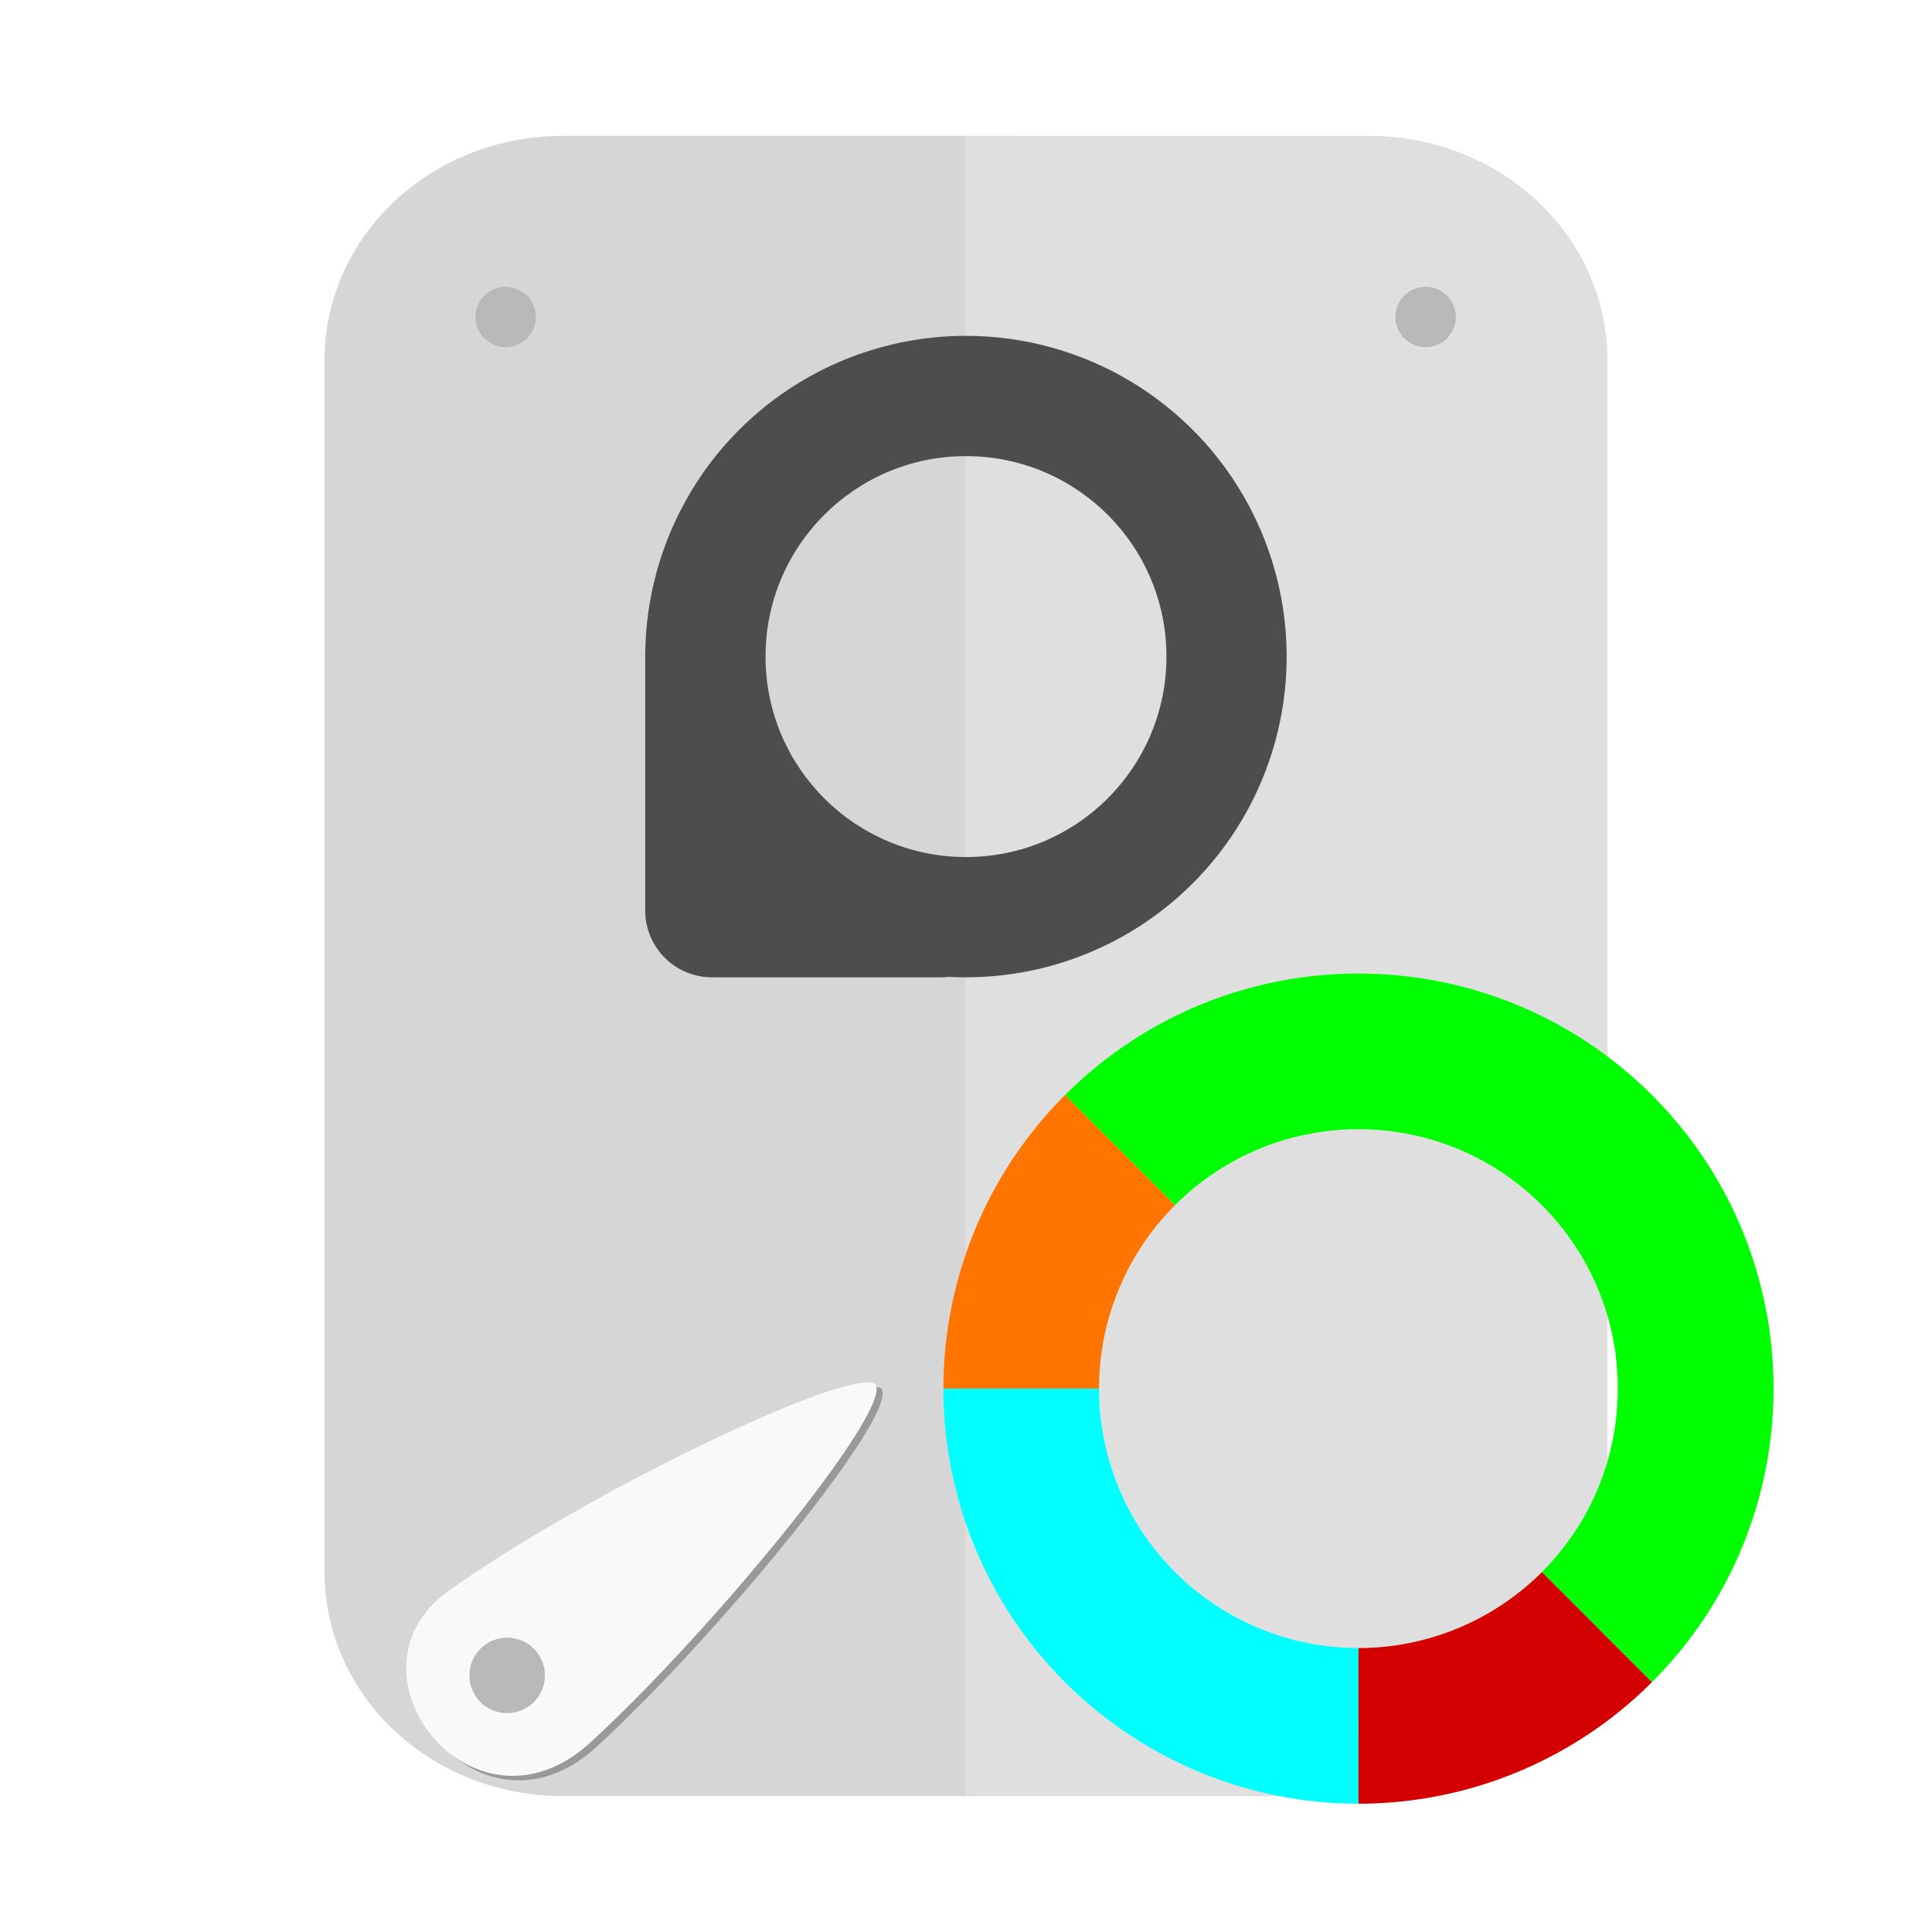
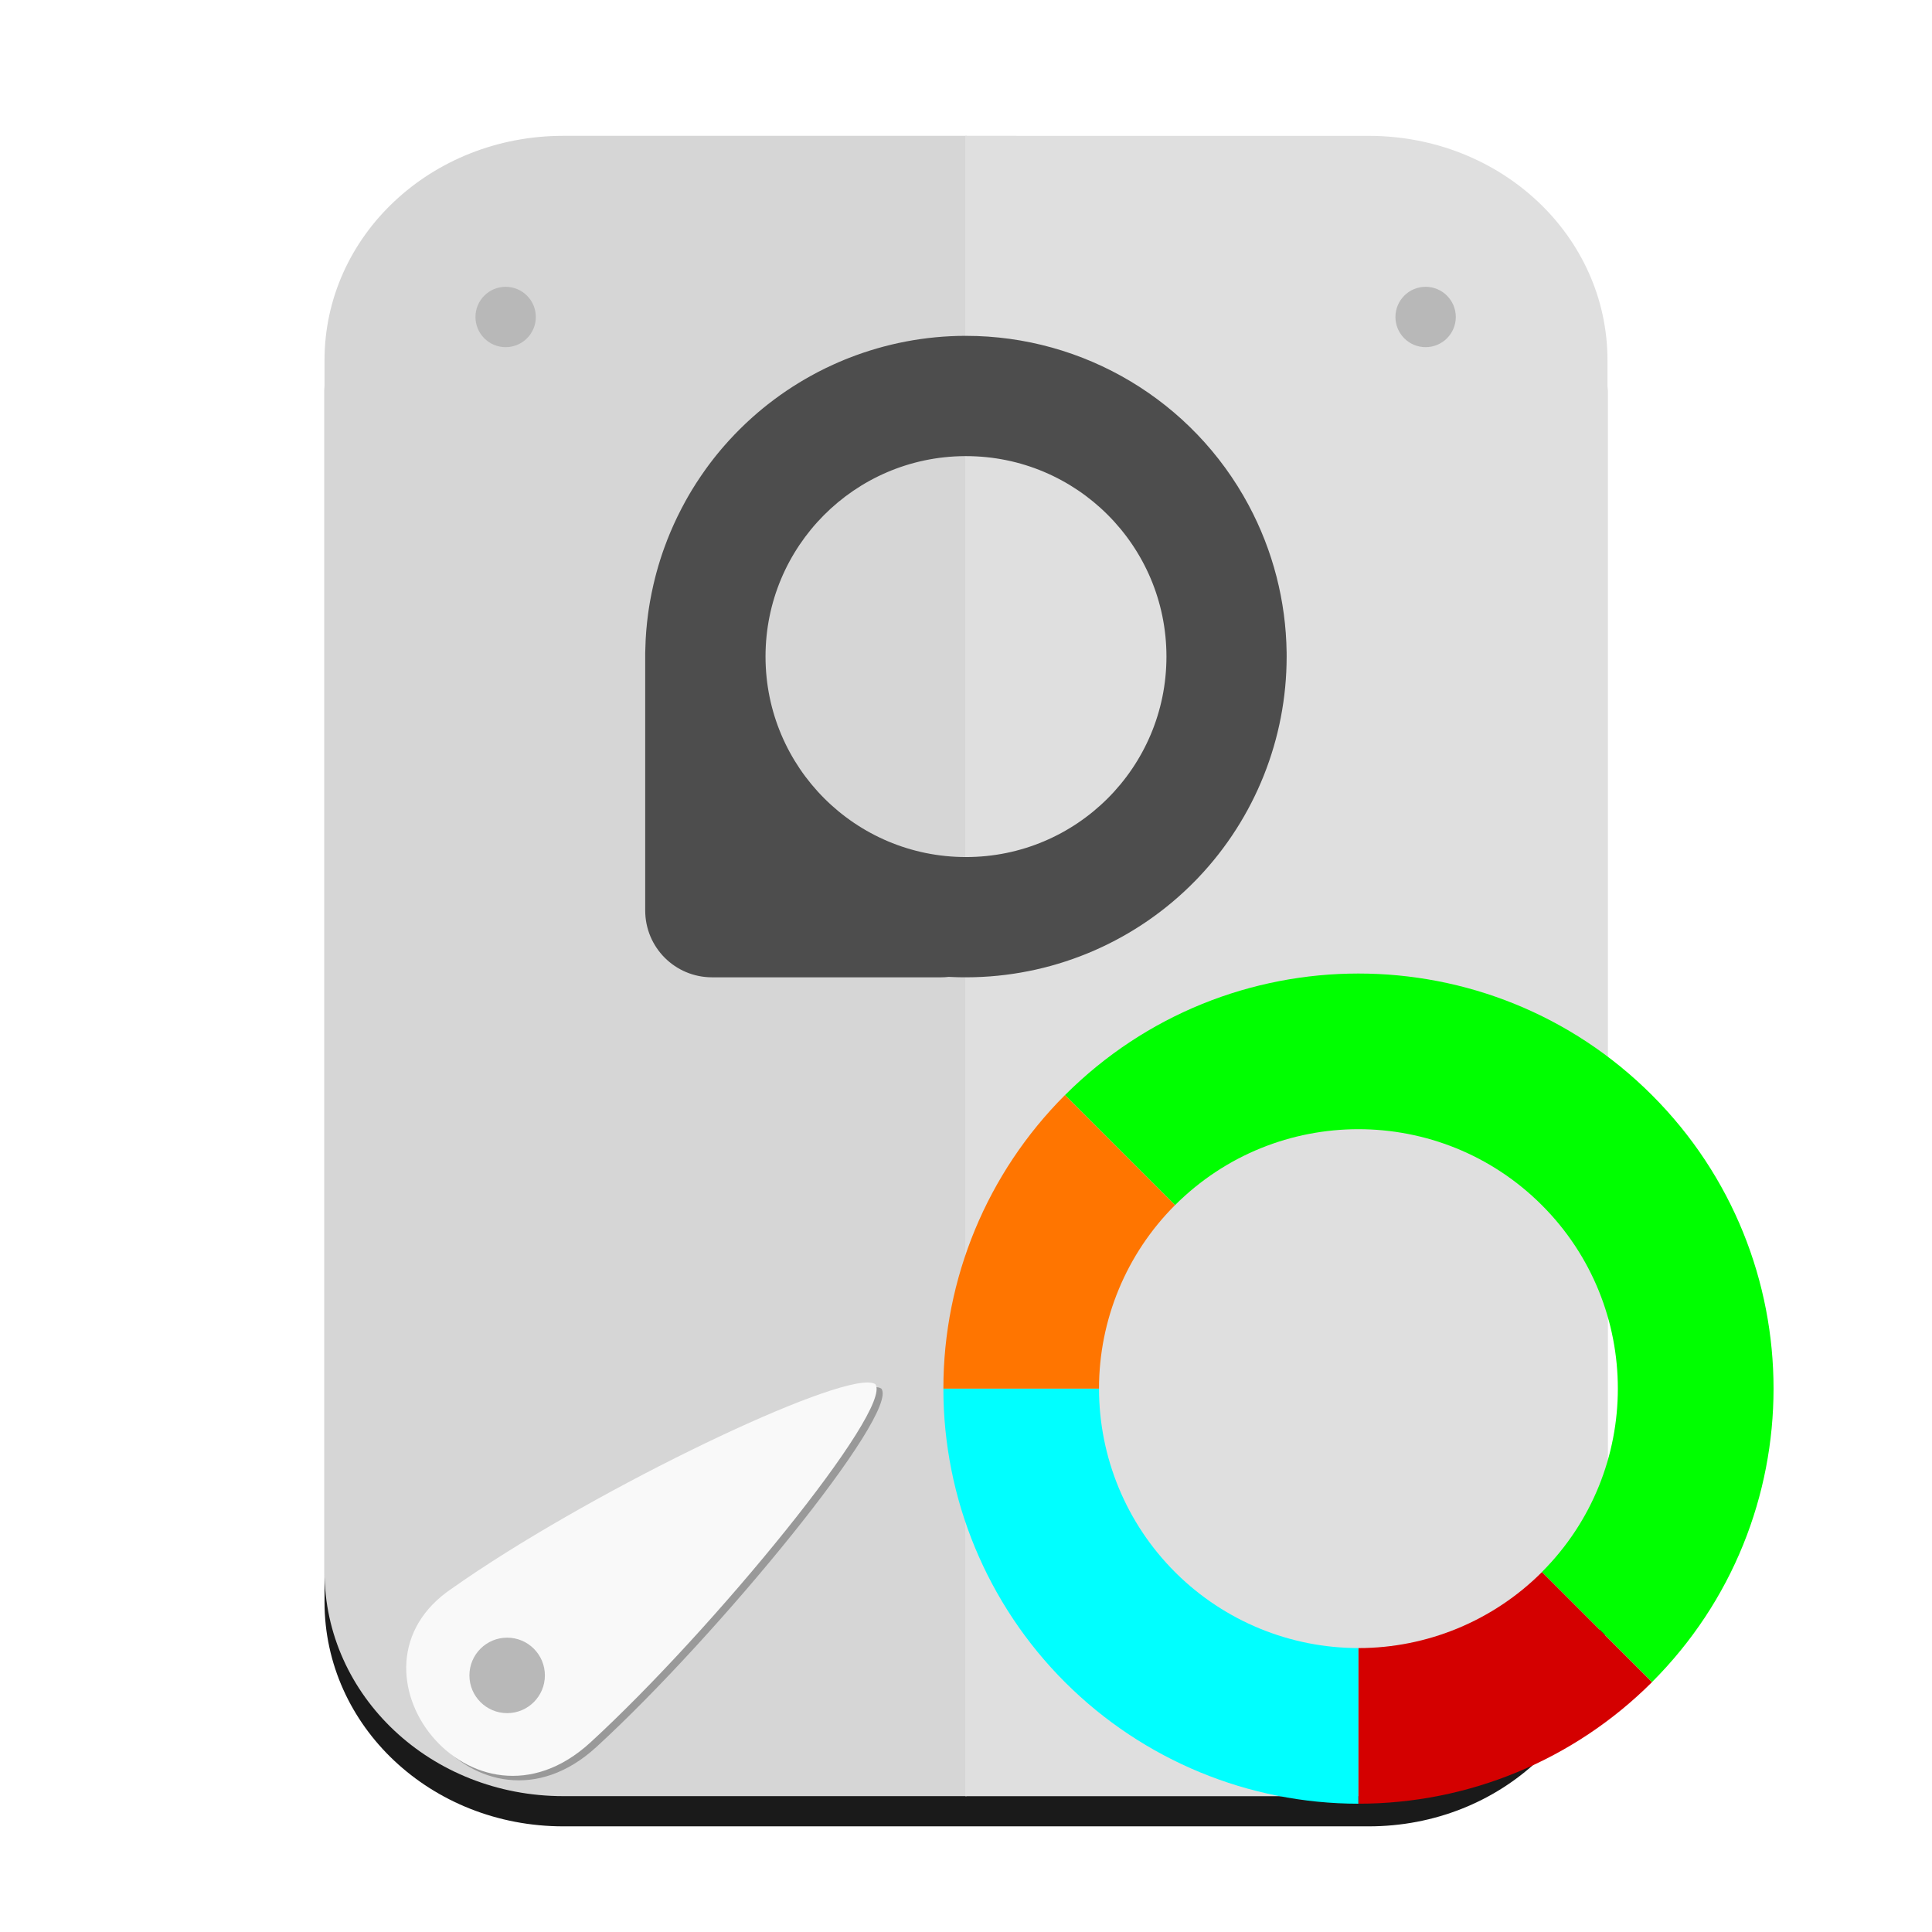
- <svg xmlns="http://www.w3.org/2000/svg" width="256" height="256" viewBox="0 0 67.733 67.733" version="1.1" id="svg8">
+ <svg xmlns="http://www.w3.org/2000/svg" id="svg8" version="1.1" viewBox="0 0 67.733 67.733" height="256" width="256">
  <defs id="defs2" />
-   <g id="layer4" style="display:inline">
-     <path id="rect28" style="display:inline;fill:#d6d6d6;fill-opacity:1;stroke-width:0.031" d="m 19.748,4.762 c -4.637,0 -8.371,3.51 -8.371,7.869 v 42.47 c 0,4.36 3.733,7.869 8.371,7.869 H 33.893 V 4.762 Z" />
-     <path id="rect28-9" style="display:inline;fill:#dfdfdf;fill-opacity:1;stroke-width:0.031" d="M 33.84,4.762 V 62.971 h 14.145 c 4.637,0 8.371,-3.51 8.371,-7.869 V 12.632 c 0,-4.36 -3.733,-7.869 -8.371,-7.869 z" />
+   <g style="display:inline" id="layer1">
+     <path d="m 19.748,5.821 c -4.637,0 -8.371,3.51 -8.371,7.869 v 42.47 c 0,4.36 3.734,7.869 8.371,7.869 h 14.092 0.053 14.092 c 4.637,0 8.371,-3.51 8.371,-7.869 V 13.69 c 0,-4.36 -3.734,-7.869 -8.371,-7.869 h -14.092 -0.053 z" style="display:inline;fill:#1a1a1a;fill-opacity:1;stroke-width:0.031" id="path858" />
  </g>
-   <g id="layer5" style="display:inline">
-     <circle style="display:inline;fill:#b8b8b8;fill-opacity:1;stroke-width:0.026" id="path18" cx="17.727" cy="11.113" r="1.058" />
-     <circle r="1.058" cy="11.113" cx="49.98" id="path18-3" style="display:inline;fill:#b8b8b8;fill-opacity:1;stroke-width:0.026" />
+   <g style="display:inline" id="layer4">
+     <path d="m 19.748,4.762 c -4.637,0 -8.371,3.51 -8.371,7.869 v 42.47 c 0,4.36 3.733,7.869 8.371,7.869 H 33.893 V 4.762 Z" style="display:inline;fill:#d6d6d6;fill-opacity:1;stroke-width:0.031" id="rect28" />
+     <path d="M 33.84,4.762 V 62.971 h 14.145 c 4.637,0 8.371,-3.51 8.371,-7.869 V 12.632 c 0,-4.36 -3.733,-7.869 -8.371,-7.869 z" style="display:inline;fill:#dfdfdf;fill-opacity:1;stroke-width:0.031" id="rect28-9" />
  </g>
-   <g id="layer8" style="display:inline">
-     <path d="m 30.636,48.626 c -1.762,-0.015 -9.978,3.975 -14.566,7.211 -4.229,2.823 0.709,9.199 4.842,5.407 4.291,-3.937 10.632,-11.693 9.988,-12.561 -0.057,-0.038 -0.146,-0.057 -0.264,-0.058 z" style="display:inline;fill:#999999;fill-opacity:1;stroke-width:0.021" id="path868" />
-   </g>
-   <g id="layer2" style="display:inline">
-     <path id="path31" style="fill:#4d4d4d;stroke-width:0.038" d="m 33.845,11.774 a 11.245,11.245 0 0 0 -4.089,0.778 11.245,11.245 0 0 0 -0.139,0.055 11.245,11.245 0 0 0 -0.411,0.178 11.245,11.245 0 0 0 -0.271,0.127 11.245,11.245 0 0 0 -0.53,0.277 11.245,11.245 0 0 0 -0.388,0.226 11.245,11.245 0 0 0 -0.867,0.585 11.245,11.245 0 0 0 -0.238,0.182 11.245,11.245 0 0 0 -0.682,0.583 11.245,11.245 0 0 0 -0.109,0.102 11.245,11.245 0 0 0 -0.724,0.755 11.245,11.245 0 0 0 -0.098,0.113 11.245,11.245 0 0 0 -0.553,0.706 11.245,11.245 0 0 0 -0.171,0.245 11.245,11.245 0 0 0 -0.324,0.503 11.245,11.245 0 0 0 -0.076,0.128 11.245,11.245 0 0 0 -0.075,0.13 11.245,11.245 0 0 0 -0.073,0.13 11.245,11.245 0 0 0 -0.071,0.132 11.245,11.245 0 0 0 -0.07,0.132 11.245,11.245 0 0 0 -0.494,1.089 11.245,11.245 0 0 0 -0.105,0.28 11.245,11.245 0 0 0 -0.05,0.141 11.245,11.245 0 0 0 0,5.62e-4 11.245,11.245 0 0 0 -0.048,0.141 11.245,11.245 0 0 0 0,5.62e-4 11.245,11.245 0 0 0 -0.046,0.142 11.245,11.245 0 0 0 -0.126,0.43 11.245,11.245 0 0 0 -0.038,0.144 11.245,11.245 0 0 0 0,5.62e-4 11.245,11.245 0 0 0 -0.036,0.144 11.245,11.245 0 0 0 0,5.62e-4 11.245,11.245 0 0 0 -0.035,0.145 11.245,11.245 0 0 0 -0.119,0.586 11.245,11.245 0 0 0 -0.025,0.147 11.245,11.245 0 0 0 0,5.62e-4 11.245,11.245 0 0 0 -0.023,0.147 11.245,11.245 0 0 0 -0.021,0.148 11.245,11.245 0 0 0 -0.036,0.297 11.245,11.245 0 0 0 -0.028,0.298 11.245,11.245 0 0 0 -0.02,0.298 11.245,11.245 0 0 0 0,5.62e-4 11.245,11.245 0 0 0 -0.014,0.404 11.245,11.245 0 0 0 0,0.011 c -1.63e-4,0.011 -0.002,0.022 -0.002,0.034 v 0.148 8.899 c 0,1.299 1.046,2.346 2.346,2.346 h 8.031 c 0.091,0 0.18,-0.006 0.267,-0.016 a 11.245,11.245 0 0 0 0.131,0.006 11.245,11.245 0 0 0 0.141,0.005 11.245,11.245 0 0 0 0.009,5.63e-4 11.245,11.245 0 0 0 0.061,0.001 11.245,11.245 0 0 0 0.105,0.002 11.245,11.245 0 0 0 0.132,0.001 11.245,11.245 0 0 0 0.018,0 11.245,11.245 0 0 0 0.003,0 11.245,11.245 0 0 0 0.299,-0.004 11.245,11.245 0 0 0 7.749,-3.388 11.245,11.245 0 0 0 0.104,-0.108 11.245,11.245 0 0 0 3.092,-7.744 11.245,11.245 0 0 0 -0.001,-0.149 11.245,11.245 0 0 0 -1.333,-5.162 11.245,11.245 0 0 0 0,-5.62e-4 11.245,11.245 0 0 0 -9.911,-5.933 11.245,11.245 0 0 0 -0.021,0 z m -0.026,4.217 a 7.028,7.028 0 0 1 0.047,0 7.028,7.028 0 0 1 7.028,7.028 7.028,7.028 0 0 1 -7.028,7.028 7.028,7.028 0 0 1 -7.028,-7.028 7.028,7.028 0 0 1 6.981,-7.028 z" />
-     <path id="path1106" style="fill:#f9f9f9;fill-opacity:1;stroke-width:0.08" d="m 114.988,183.186 c -6.66,-0.057 -37.71,15.022 -55.051,27.256 -15.984,10.669 2.679,34.767 18.299,20.438 16.219,-14.879 40.184,-44.195 37.748,-47.475 -0.216,-0.144 -0.552,-0.215 -0.996,-0.219 z" transform="scale(0.2645833)" />
-     <circle cy="58.737" cx="17.78" id="circle861" style="display:inline;fill:#b8b8b8;fill-opacity:1;stroke-width:0.018" r="1.323" />
-   </g>
-   <g id="layer3" style="display:inline">
-     <g id="g1077" transform="matrix(1.375,0,0,1.375,-17.85937,-18.62005)">
-       <path transform="scale(0.2645833)" d="m 140,185 a 40,40 0 0 0 11.715,28.285 40,40 0 0 0 0.055,0.053 A 40,40 0 0 0 180,225 v -15 a 25,25 0 0 1 -17.559,-7.203 25,25 0 0 1 -0.119,-0.119 A 25,25 0 0 1 155,185 Z" style="fill:#00ffff;stroke-width:0.136" id="path31-3" />
-       <path d="m 55.109,56.431 a 10.583,10.583 0 0 0 0,-14.967 10.583,10.583 0 0 0 -14.967,-1e-6 l 2.806,2.806 a 6.615,6.615 0 0 1 9.354,10e-7 6.615,6.615 0 0 1 0,9.354 z" style="display:inline;fill:#00ff00;stroke-width:0.036" id="path31-3-5" />
-       <path d="m 47.625,59.531 a 10.583,10.583 0 0 0 7.484,-3.099 l -2.806,-2.806 a 6.615,6.615 0 0 1 -4.677,1.937 z" style="display:inline;fill:#d40000;stroke-width:0.036" id="path31-3-56" />
-       <path id="path31-3-56-2" style="display:inline;fill:#ff7500;fill-opacity:1;stroke-width:0.036" d="m 37.042,48.948 a 10.583,10.583 0 0 1 3.099,-7.484 l 2.806,2.806 a 6.615,6.615 0 0 0 -1.937,4.677 z" />
+   <g style="display:inline" id="layer2">
+     <g style="display:inline" id="layer3">
+       <g transform="matrix(1.375,0,0,1.375,-17.85937,-18.62005)" id="g1077">
+         <path id="path31-3" style="fill:#00ffff;stroke-width:0.136" d="m 140,185 a 40,40 0 0 0 11.715,28.285 40,40 0 0 0 0.055,0.053 A 40,40 0 0 0 180,225 v -15 a 25,25 0 0 1 -17.559,-7.203 25,25 0 0 1 -0.119,-0.119 A 25,25 0 0 1 155,185 Z" transform="scale(0.2645833)" />
+         <path id="path31-3-5" style="display:inline;fill:#00ff00;stroke-width:0.036" d="m 55.109,56.431 a 10.583,10.583 0 0 0 0,-14.967 10.583,10.583 0 0 0 -14.967,-1e-6 l 2.806,2.806 a 6.615,6.615 0 0 1 9.354,10e-7 6.615,6.615 0 0 1 0,9.354 z" />
+         <path id="path31-3-56" style="display:inline;fill:#d40000;stroke-width:0.036" d="m 47.625,59.531 a 10.583,10.583 0 0 0 7.484,-3.099 l -2.806,-2.806 a 6.615,6.615 0 0 1 -4.677,1.937 z" />
+         <path d="m 37.042,48.948 a 10.583,10.583 0 0 1 3.099,-7.484 l 2.806,2.806 a 6.615,6.615 0 0 0 -1.937,4.677 z" style="display:inline;fill:#ff7500;fill-opacity:1;stroke-width:0.036" id="path31-3-56-2" />
+       </g>
    </g>
+     <g style="display:inline" id="layer8">
+       <path id="path868" style="display:inline;fill:#999999;fill-opacity:1;stroke-width:0.021" d="m 30.636,48.626 c -1.762,-0.015 -9.978,3.975 -14.566,7.211 -4.229,2.823 0.709,9.199 4.842,5.407 4.291,-3.937 10.632,-11.693 9.988,-12.561 -0.057,-0.038 -0.146,-0.057 -0.264,-0.058 z" />
+     </g>
+     <path d="m 33.845,11.774 a 11.245,11.245 0 0 0 -4.089,0.778 11.245,11.245 0 0 0 -0.139,0.055 11.245,11.245 0 0 0 -0.411,0.178 11.245,11.245 0 0 0 -0.271,0.127 11.245,11.245 0 0 0 -0.53,0.277 11.245,11.245 0 0 0 -0.388,0.226 11.245,11.245 0 0 0 -0.867,0.585 11.245,11.245 0 0 0 -0.238,0.182 11.245,11.245 0 0 0 -0.682,0.583 11.245,11.245 0 0 0 -0.109,0.102 11.245,11.245 0 0 0 -0.724,0.755 11.245,11.245 0 0 0 -0.098,0.113 11.245,11.245 0 0 0 -0.553,0.706 11.245,11.245 0 0 0 -0.171,0.245 11.245,11.245 0 0 0 -0.324,0.503 11.245,11.245 0 0 0 -0.076,0.128 11.245,11.245 0 0 0 -0.075,0.13 11.245,11.245 0 0 0 -0.073,0.13 11.245,11.245 0 0 0 -0.071,0.132 11.245,11.245 0 0 0 -0.07,0.132 11.245,11.245 0 0 0 -0.494,1.089 11.245,11.245 0 0 0 -0.105,0.28 11.245,11.245 0 0 0 -0.05,0.141 11.245,11.245 0 0 0 0,5.62e-4 11.245,11.245 0 0 0 -0.048,0.141 11.245,11.245 0 0 0 0,5.62e-4 11.245,11.245 0 0 0 -0.046,0.142 11.245,11.245 0 0 0 -0.126,0.43 11.245,11.245 0 0 0 -0.038,0.144 11.245,11.245 0 0 0 0,5.62e-4 11.245,11.245 0 0 0 -0.036,0.144 11.245,11.245 0 0 0 0,5.62e-4 11.245,11.245 0 0 0 -0.035,0.145 11.245,11.245 0 0 0 -0.119,0.586 11.245,11.245 0 0 0 -0.025,0.147 11.245,11.245 0 0 0 0,5.62e-4 11.245,11.245 0 0 0 -0.023,0.147 11.245,11.245 0 0 0 -0.021,0.148 11.245,11.245 0 0 0 -0.036,0.297 11.245,11.245 0 0 0 -0.028,0.298 11.245,11.245 0 0 0 -0.02,0.298 11.245,11.245 0 0 0 0,5.62e-4 11.245,11.245 0 0 0 -0.014,0.404 11.245,11.245 0 0 0 0,0.011 c -1.63e-4,0.011 -0.002,0.022 -0.002,0.034 v 0.148 8.899 c 0,1.299 1.046,2.346 2.346,2.346 h 8.031 c 0.091,0 0.18,-0.006 0.267,-0.016 a 11.245,11.245 0 0 0 0.131,0.006 11.245,11.245 0 0 0 0.141,0.005 11.245,11.245 0 0 0 0.009,5.63e-4 11.245,11.245 0 0 0 0.061,0.001 11.245,11.245 0 0 0 0.105,0.002 11.245,11.245 0 0 0 0.132,0.001 11.245,11.245 0 0 0 0.018,0 11.245,11.245 0 0 0 0.003,0 11.245,11.245 0 0 0 0.299,-0.004 11.245,11.245 0 0 0 7.749,-3.388 11.245,11.245 0 0 0 0.104,-0.108 11.245,11.245 0 0 0 3.092,-7.744 11.245,11.245 0 0 0 -0.001,-0.149 11.245,11.245 0 0 0 -1.333,-5.162 11.245,11.245 0 0 0 0,-5.62e-4 11.245,11.245 0 0 0 -9.911,-5.933 11.245,11.245 0 0 0 -0.021,0 z m -0.026,4.217 a 7.028,7.028 0 0 1 0.047,0 7.028,7.028 0 0 1 7.028,7.028 7.028,7.028 0 0 1 -7.028,7.028 7.028,7.028 0 0 1 -7.028,-7.028 7.028,7.028 0 0 1 6.981,-7.028 z" style="fill:#4d4d4d;stroke-width:0.038" id="path31" />
+     <path transform="scale(0.2645833)" d="m 114.988,183.186 c -6.66,-0.057 -37.71,15.022 -55.051,27.256 -15.984,10.669 2.679,34.767 18.299,20.438 16.219,-14.879 40.184,-44.195 37.748,-47.475 -0.216,-0.144 -0.552,-0.215 -0.996,-0.219 z" style="fill:#f9f9f9;fill-opacity:1;stroke-width:0.08" id="path1106" />
+     <circle r="1.323" style="display:inline;fill:#b8b8b8;fill-opacity:1;stroke-width:0.018" id="circle861" cx="17.78" cy="58.737" />
+     <circle r="1.058" cy="11.113" cx="17.727" id="path18" style="display:inline;fill:#b8b8b8;fill-opacity:1;stroke-width:0.026" />
+     <circle style="display:inline;fill:#b8b8b8;fill-opacity:1;stroke-width:0.026" id="path18-3" cx="49.98" cy="11.113" r="1.058" />
  </g>
</svg>
